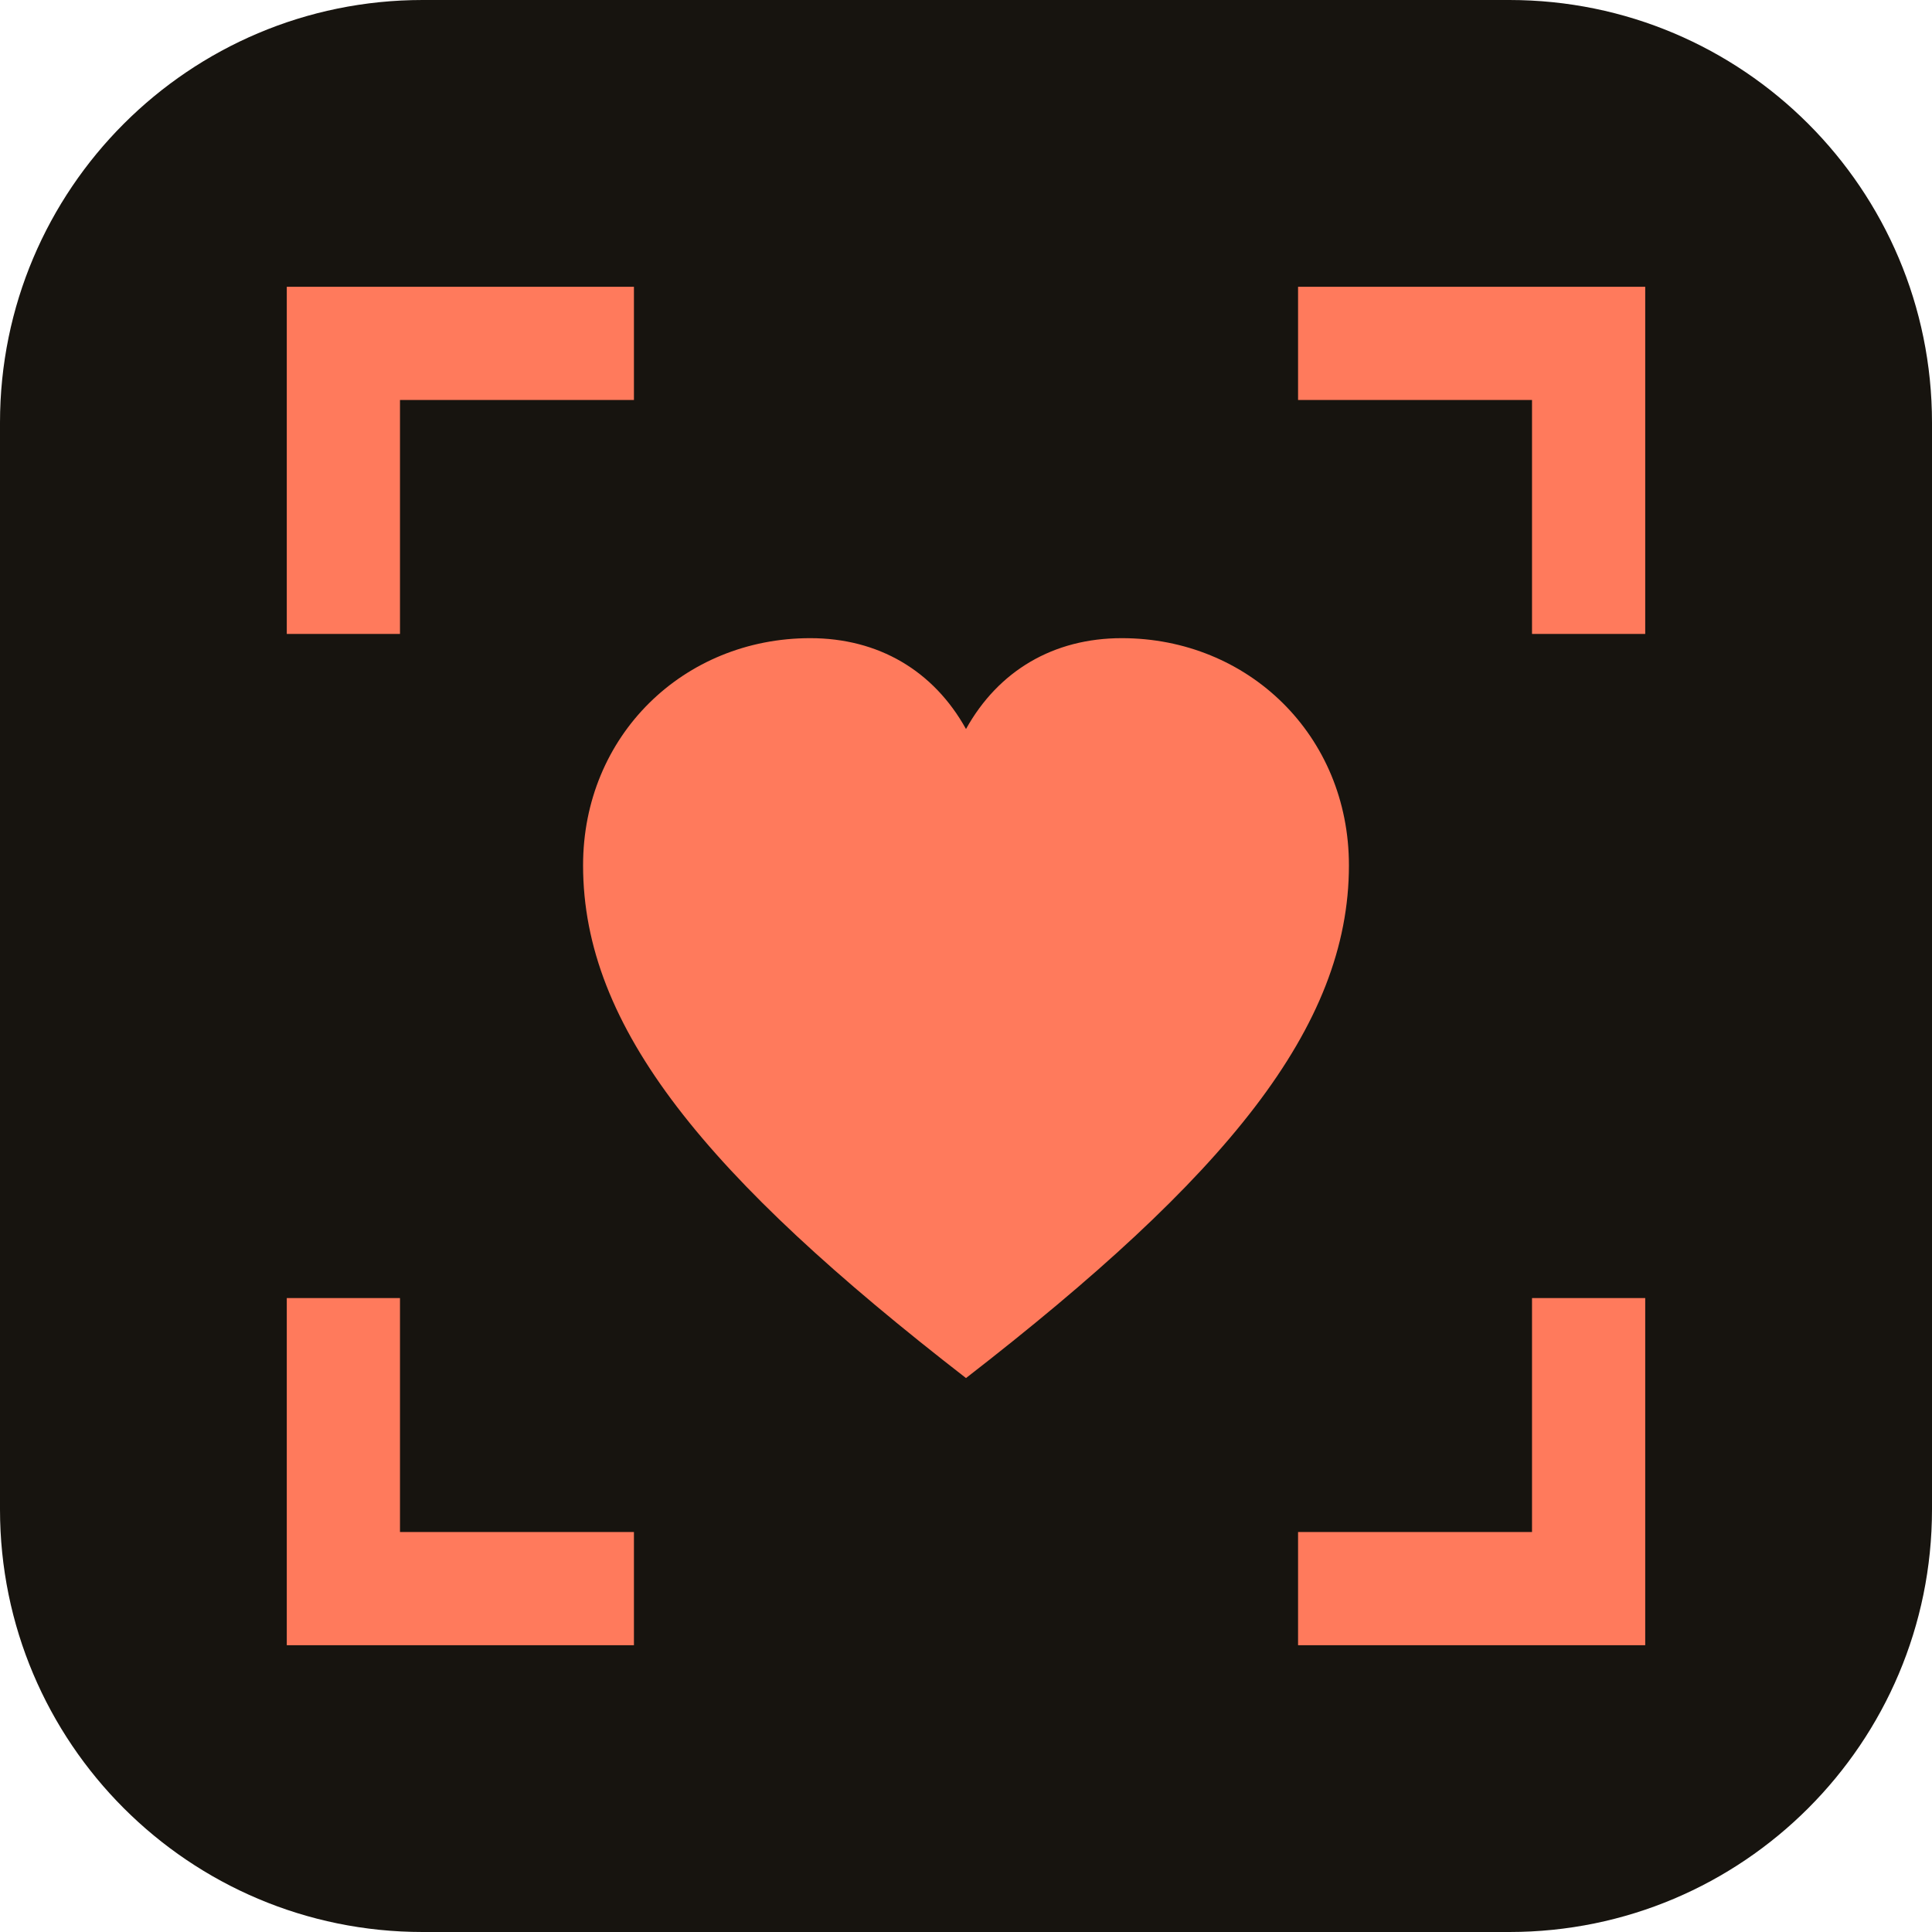
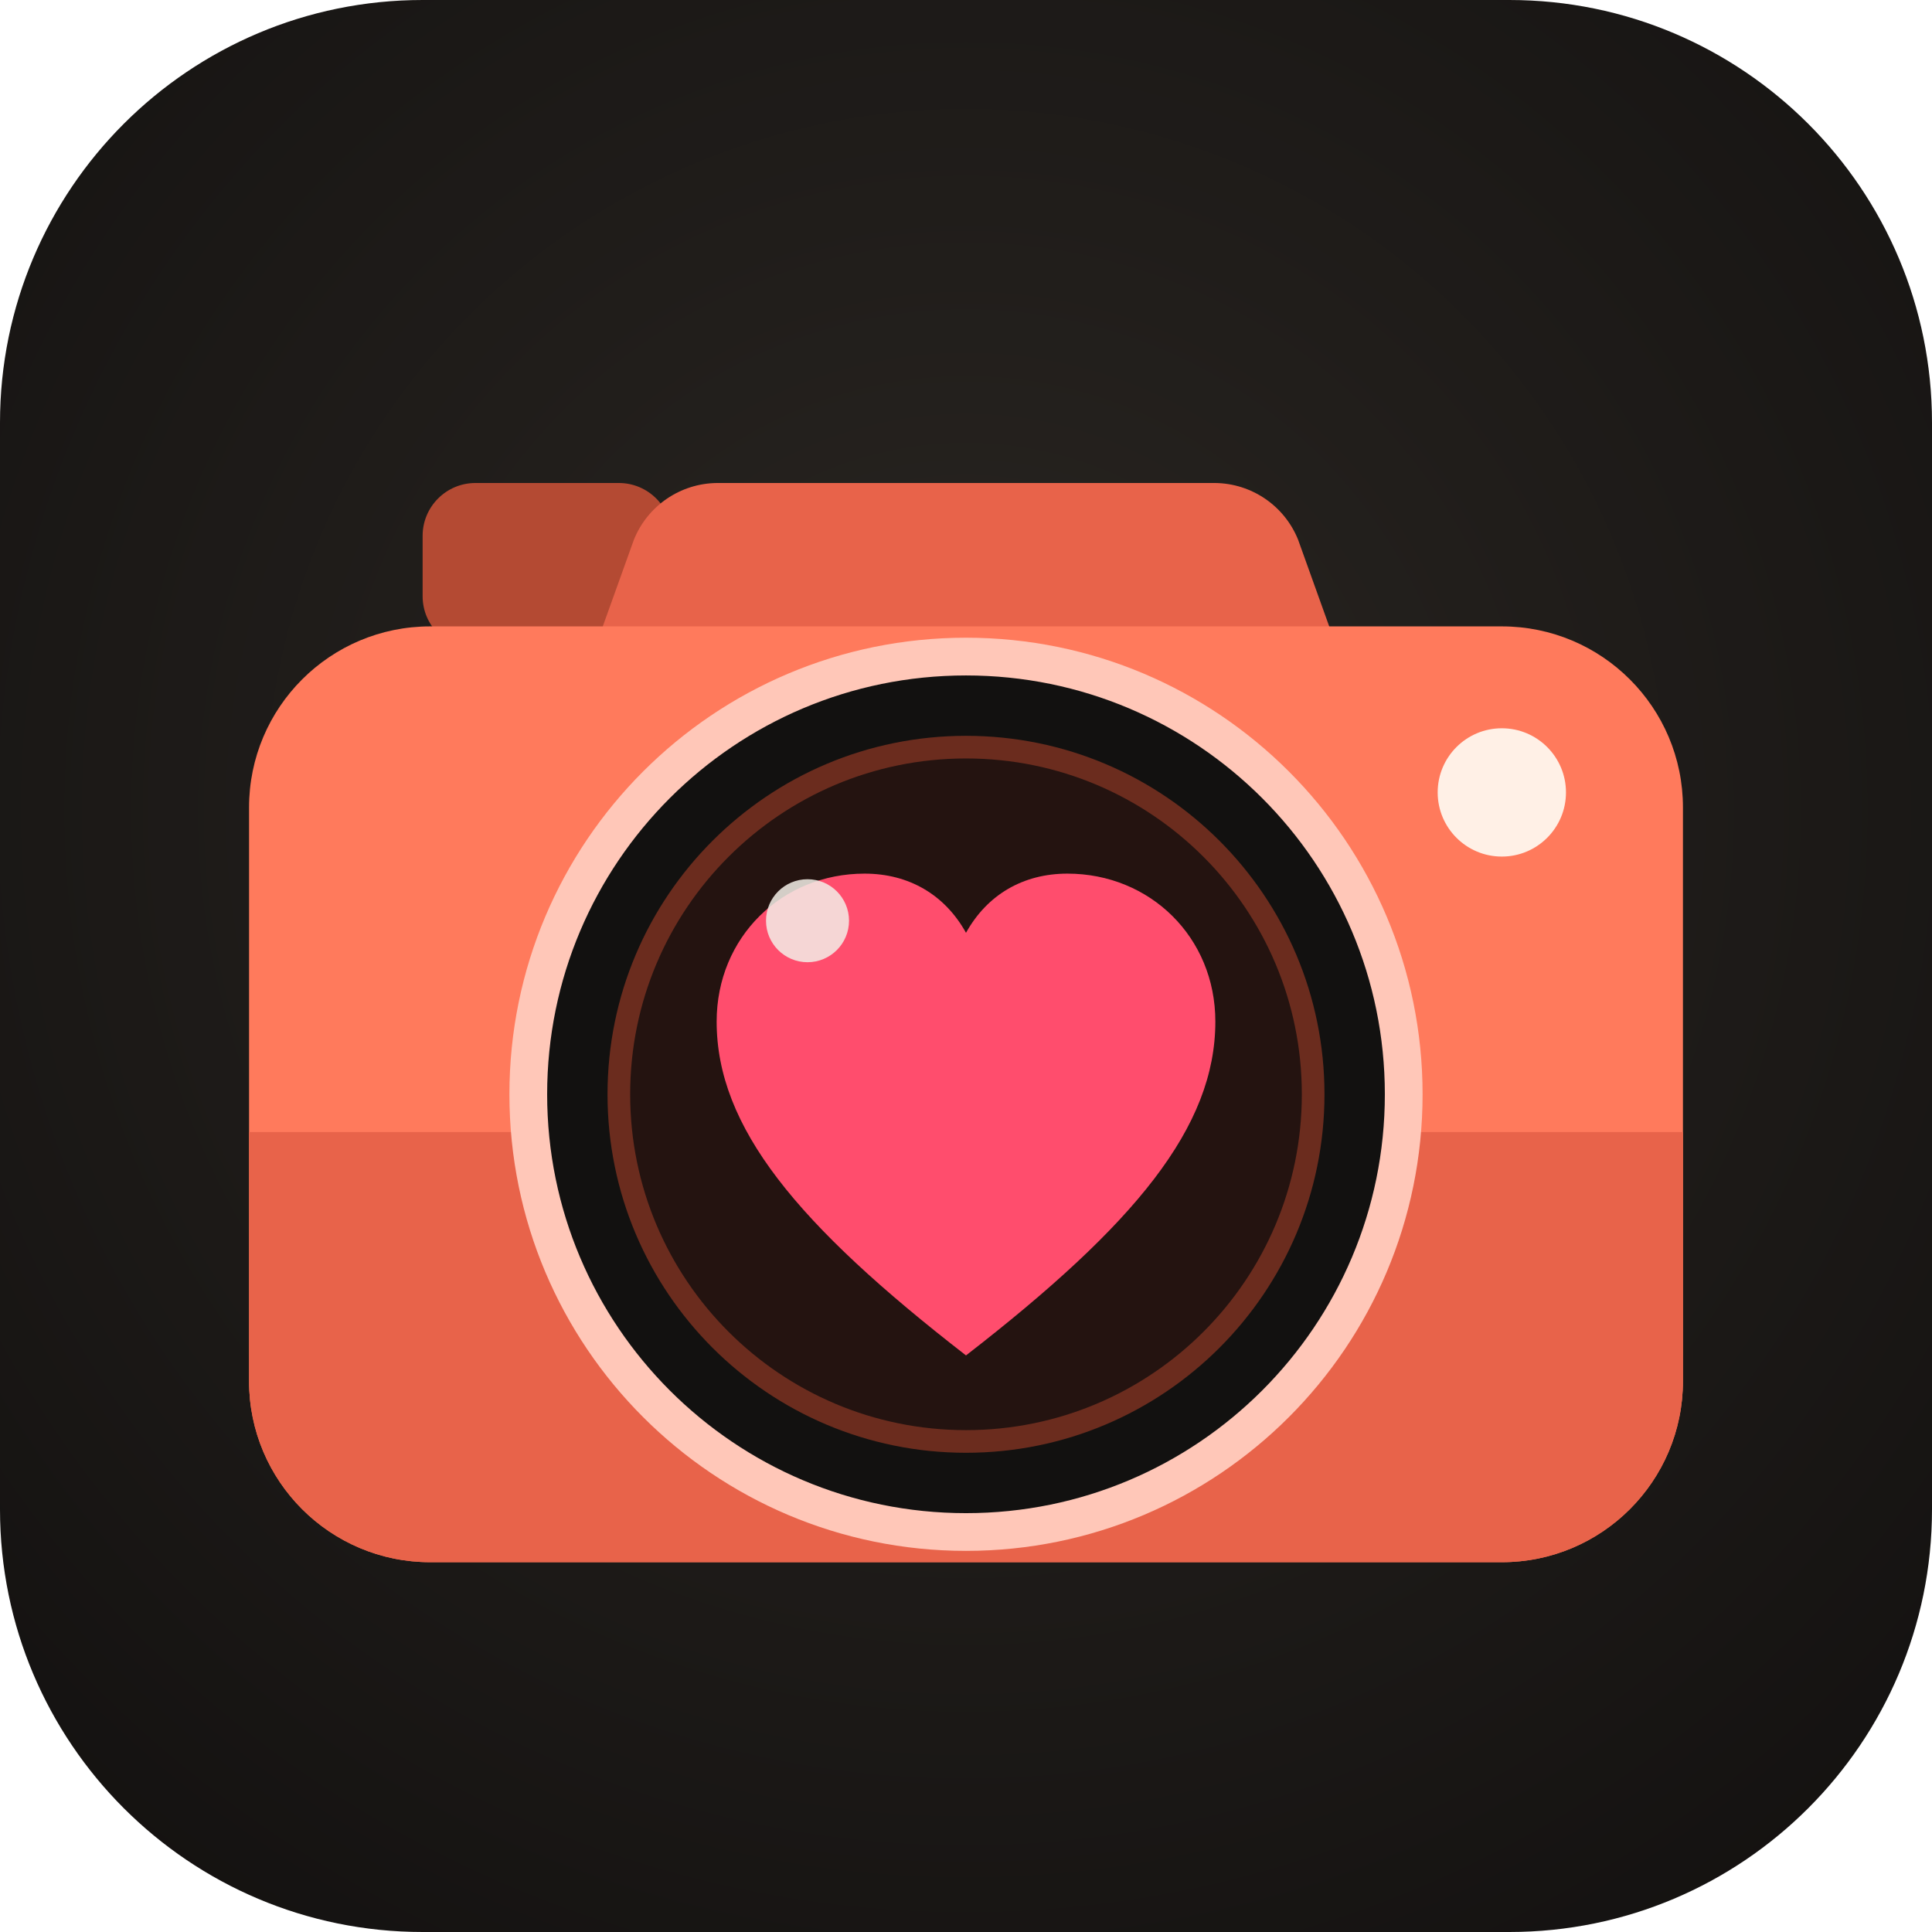
- <svg xmlns="http://www.w3.org/2000/svg" viewBox="0 0 512 512">
-   <rect width="512" height="512" rx="112" fill="#17140f" />
-   <path d="M91 168V91h77M344 91h77v77M421 344v77h-77M168 421H91v-77" fill="none" stroke="#ff7a5c" stroke-width="30" />
-   <path transform="translate(256 262) scale(0.86) translate(-256 -262)" d="M256 382C176 320 138 274 138 224C138 184 169 154 208 154C229 154 246 164 256 182C266 164 283 154 304 154C343 154 374 184 374 224C374 274 336 320 256 382Z" fill="#ff7a5c" />
+ <svg xmlns="http://www.w3.org/2000/svg" viewBox="0 0 512 512" width="512" height="512" style="display:block">
+   <defs>
+     <radialGradient id="glow" cx="50%" cy="42%" r="72%">
+       <stop offset="0" stop-color="#2a2622" />
+       <stop offset="1" stop-color="#131110" />
+     </radialGradient>
+   </defs>
+   <rect width="512" height="512" rx="112" fill="url(#glow)" />
+   <rect x="112" y="128" width="66" height="44" rx="14" fill="#b44a33" />
+   <path d="M190 128h132a24 24 0 0 1 22 15l14 39H154l14-39a24 24 0 0 1 22-15z" fill="#e8634a" />
+   <rect x="66" y="166" width="380" height="248" rx="48" fill="#ff7a5c" />
+   <path d="M66 300h380v66a48 48 0 0 1-48 48H114a48 48 0 0 1-48-48z" fill="#e8634a" />
+   <circle cx="256" cy="290" r="116" fill="#121110" />
+   <circle cx="256" cy="290" r="116" fill="none" stroke="#ffc7b8" stroke-width="10" />
+   <circle cx="256" cy="290" r="92" fill="#241310" />
+   <circle cx="256" cy="290" r="92" fill="none" stroke="#6b2c1e" stroke-width="6" />
+   <path transform="translate(256 292) scale(0.56) translate(-256 -262)" d="M256 382C176 320 138 274 138 224C138 184 169 154 208 154C229 154 246 164 256 182C266 164 283 154 304 154C343 154 374 184 374 224C374 274 336 320 256 382Z" fill="#FF4D6D" />
+   <circle cx="214" cy="244" r="11" fill="#F3EEE7" opacity=".85" />
+   <circle cx="398" cy="210" r="17" fill="#fff0e6" />
</svg>
